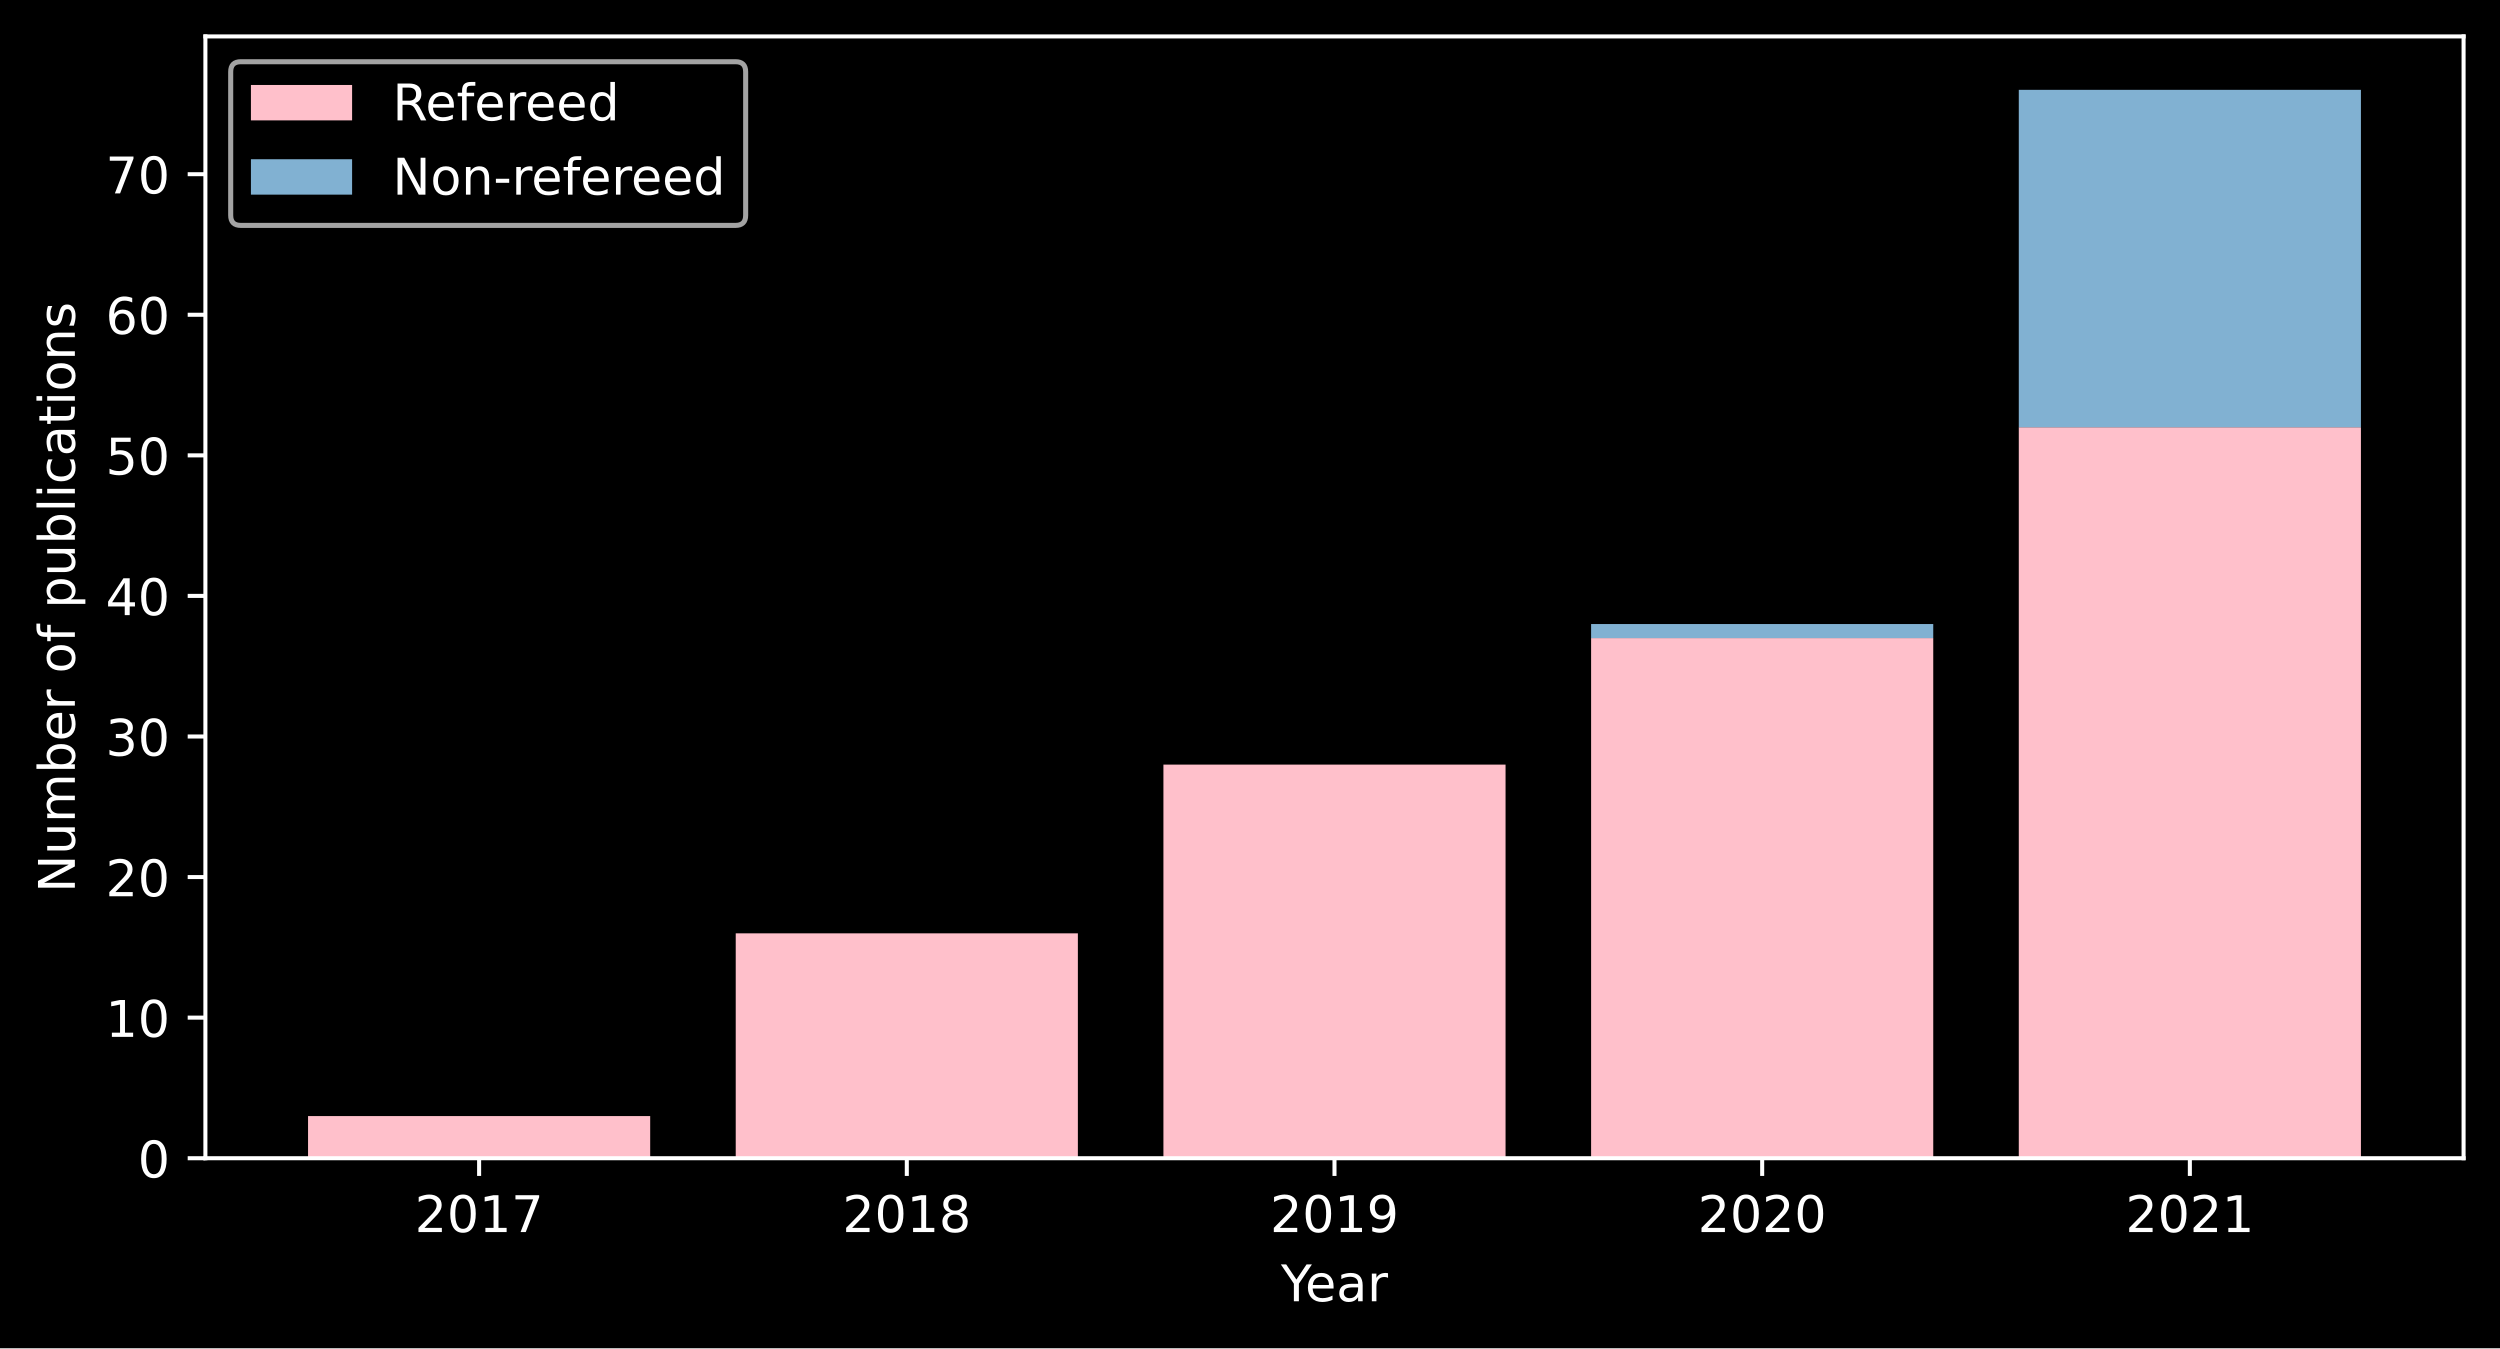
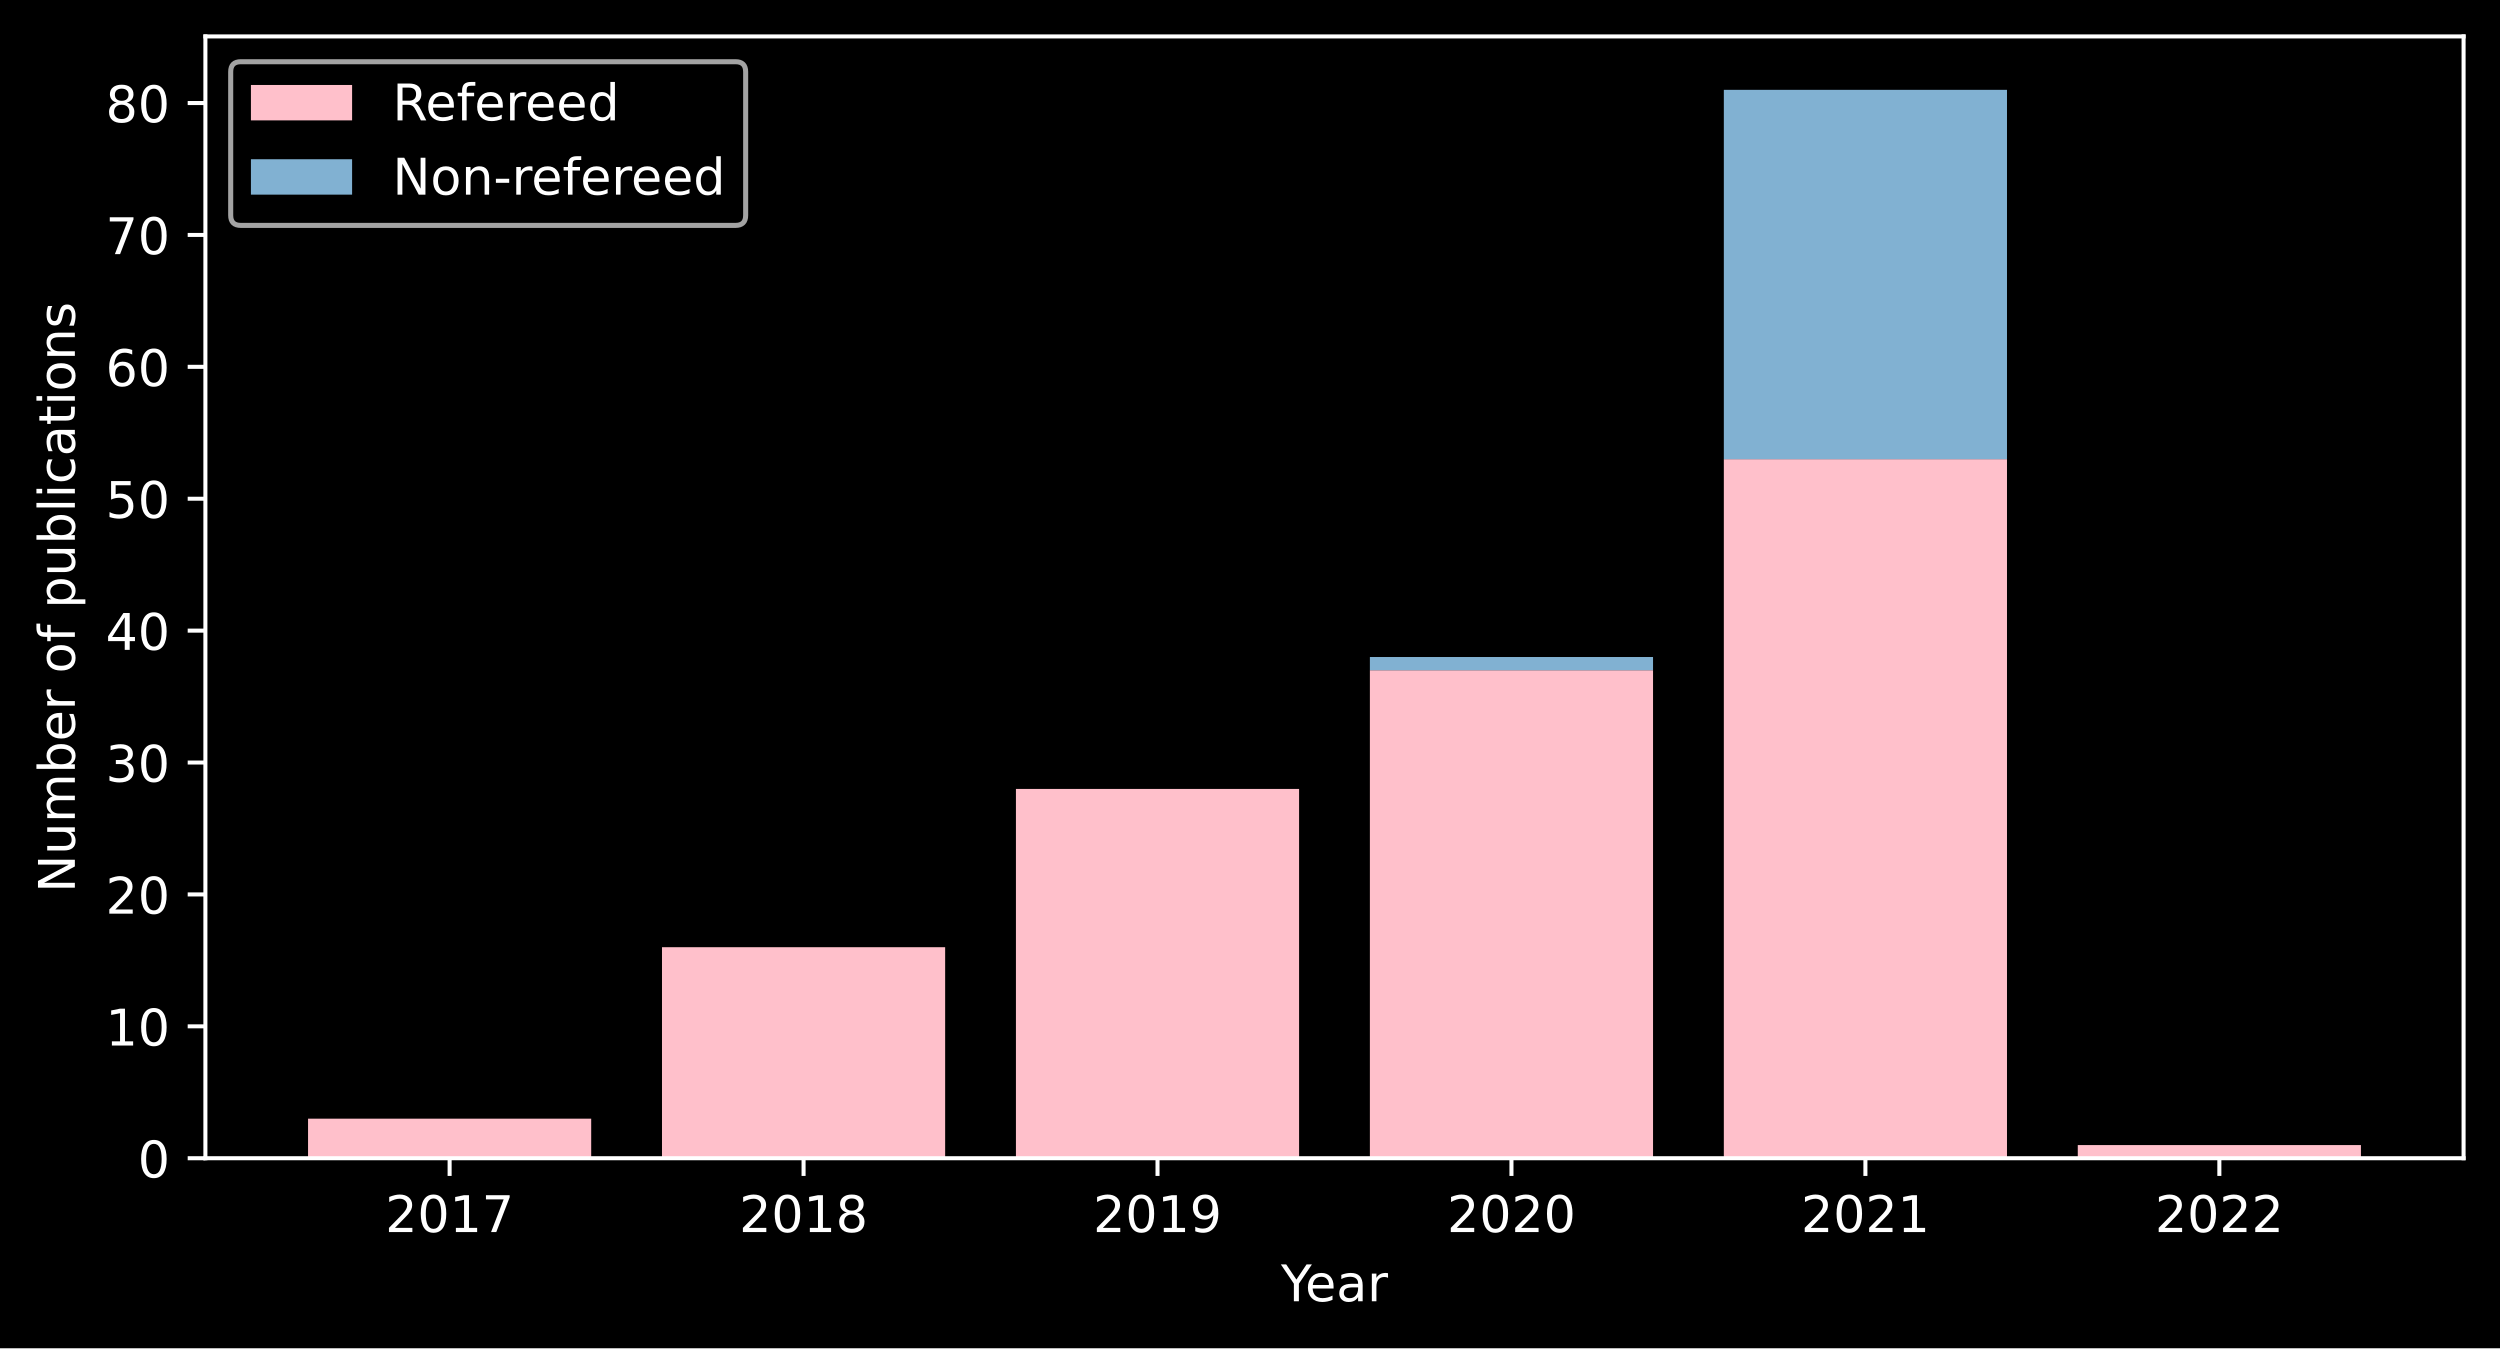
<svg xmlns="http://www.w3.org/2000/svg" xmlns:xlink="http://www.w3.org/1999/xlink" width="494.203pt" height="266.516pt" viewBox="0 0 494.203 266.516" version="1.1">
  <defs>
    <style type="text/css">*{stroke-linejoin: round; stroke-linecap: butt}</style>
  </defs>
  <g id="figure_1">
    <g id="patch_1">
      <path d="M 0 266.516  L 494.203 266.516  L 494.203 0  L 0 0  z " />
    </g>
    <g id="axes_1">
      <g id="patch_2">
        <path d="M 40.603 228.96  L 487.003 228.96  L 487.003 7.2  L 40.603 7.2  z " />
      </g>
      <g id="patch_3">
-         <path d="M 399.076 228.96  L 466.712 228.96  L 466.712 84.455  L 399.076 84.455  z " clip-path="url(#pdcce363b9a)" style="fill: #ffc0cb" />
+         <path d="M 410.737 228.96  L 466.712 228.96  L 466.712 226.353  L 410.737 226.353  z " clip-path="url(#pa466798eb4)" style="fill: #ffc0cb" />
      </g>
      <g id="patch_4">
-         <path d="M 314.53 228.96  L 382.167 228.96  L 382.167 126.139  L 314.53 126.139  z " clip-path="url(#pdcce363b9a)" style="fill: #ffc0cb" />
+         <path d="M 340.769 228.96  L 396.744 228.96  L 396.744 90.767  L 340.769 90.767  z " clip-path="url(#pa466798eb4)" style="fill: #ffc0cb" />
      </g>
      <g id="patch_5">
-         <path d="M 229.985 228.96  L 297.621 228.96  L 297.621 151.149  L 229.985 151.149  z " clip-path="url(#pdcce363b9a)" style="fill: #ffc0cb" />
+         <path d="M 270.8 228.96  L 326.775 228.96  L 326.775 132.486  L 270.8 132.486  z " clip-path="url(#pa466798eb4)" style="fill: #ffc0cb" />
      </g>
      <g id="patch_6">
-         <path d="M 145.439 228.96  L 213.076 228.96  L 213.076 184.497  L 145.439 184.497  z " clip-path="url(#pdcce363b9a)" style="fill: #ffc0cb" />
+         <path d="M 200.831 228.96  L 256.806 228.96  L 256.806 155.953  L 200.831 155.953  z " clip-path="url(#pa466798eb4)" style="fill: #ffc0cb" />
      </g>
      <g id="patch_7">
-         <path d="M 60.894 228.96  L 128.53 228.96  L 128.53 220.623  L 60.894 220.623  z " clip-path="url(#pdcce363b9a)" style="fill: #ffc0cb" />
+         <path d="M 130.863 228.96  L 186.838 228.96  L 186.838 187.241  L 130.863 187.241  z " clip-path="url(#pa466798eb4)" style="fill: #ffc0cb" />
      </g>
      <g id="patch_8">
-         <path d="M 399.076 84.455  L 466.712 84.455  L 466.712 17.76  L 399.076 17.76  z " clip-path="url(#pdcce363b9a)" style="fill: #81b1d2" />
+         <path d="M 60.894 228.96  L 116.869 228.96  L 116.869 221.138  L 60.894 221.138  z " clip-path="url(#pa466798eb4)" style="fill: #ffc0cb" />
      </g>
      <g id="patch_9">
-         <path d="M 314.53 126.139  L 382.167 126.139  L 382.167 123.36  L 314.53 123.36  z " clip-path="url(#pdcce363b9a)" style="fill: #81b1d2" />
+         <path d="M 410.737 226.353  L 466.712 226.353  L 466.712 226.353  L 410.737 226.353  z " clip-path="url(#pa466798eb4)" style="fill: #81b1d2" />
      </g>
      <g id="patch_10">
-         <path d="M 229.985 151.149  L 297.621 151.149  L 297.621 151.149  L 229.985 151.149  z " clip-path="url(#pdcce363b9a)" style="fill: #81b1d2" />
+         <path d="M 340.769 90.767  L 396.744 90.767  L 396.744 17.76  L 340.769 17.76  z " clip-path="url(#pa466798eb4)" style="fill: #81b1d2" />
      </g>
      <g id="patch_11">
-         <path d="M 145.439 184.497  L 213.076 184.497  L 213.076 184.497  L 145.439 184.497  z " clip-path="url(#pdcce363b9a)" style="fill: #81b1d2" />
+         <path d="M 270.8 132.486  L 326.775 132.486  L 326.775 129.879  L 270.8 129.879  z " clip-path="url(#pa466798eb4)" style="fill: #81b1d2" />
      </g>
      <g id="patch_12">
-         <path d="M 60.894 220.623  L 128.53 220.623  L 128.53 220.623  L 60.894 220.623  z " clip-path="url(#pdcce363b9a)" style="fill: #81b1d2" />
+         <path d="M 200.831 155.953  L 256.806 155.953  L 256.806 155.953  L 200.831 155.953  z " clip-path="url(#pa466798eb4)" style="fill: #81b1d2" />
+       </g>
+       <g id="patch_13">
+         <path d="M 130.863 187.241  L 186.838 187.241  L 186.838 187.241  L 130.863 187.241  z " clip-path="url(#pa466798eb4)" style="fill: #81b1d2" />
+       </g>
+       <g id="patch_14">
+         <path d="M 60.894 221.138  L 116.869 221.138  L 116.869 221.138  L 60.894 221.138  z " clip-path="url(#pa466798eb4)" style="fill: #81b1d2" />
      </g>
      <g id="matplotlib.axis_1">
        <g id="xtick_1">
          <g id="line2d_1">
            <defs>
-               <path id="m9a989253ad" d="M 0 0  L 0 3.5  " style="stroke: #ffffff; stroke-width: 0.8" />
-             </defs>
-             <g>
-               <use xlink:href="#m9a989253ad" x="432.894" y="228.96" style="fill: #ffffff; stroke: #ffffff; stroke-width: 0.8" />
+               <path id="m758c409d72" d="M 0 0  L 0 3.5  " style="stroke: #ffffff; stroke-width: 0.8" />
+             </defs>
+             <g>
+               <use xlink:href="#m758c409d72" x="438.725" y="228.96" style="fill: #ffffff; stroke: #ffffff; stroke-width: 0.8" />
            </g>
          </g>
          <g id="text_1">
-             <g style="fill: #ffffff" transform="translate(420.169 243.5584)scale(0.1 -0.1)">
+             <g style="fill: #ffffff" transform="translate(425.9998 243.5584)scale(0.1 -0.1)">
              <defs>
                <path id="DejaVuSans-32" d="M 1228 531  L 3431 531  L 3431 0  L 469 0  L 469 531  Q 828 903 1448 1529  Q 2069 2156 2228 2338  Q 2531 2678 2651 2914  Q 2772 3150 2772 3378  Q 2772 3750 2511 3984  Q 2250 4219 1831 4219  Q 1534 4219 1204 4116  Q 875 4013 500 3803  L 500 4441  Q 881 4594 1212 4672  Q 1544 4750 1819 4750  Q 2544 4750 2975 4387  Q 3406 4025 3406 3419  Q 3406 3131 3298 2873  Q 3191 2616 2906 2266  Q 2828 2175 2409 1742  Q 1991 1309 1228 531  z " transform="scale(0.015625)" />
                <path id="DejaVuSans-30" d="M 2034 4250  Q 1547 4250 1301 3770  Q 1056 3291 1056 2328  Q 1056 1369 1301 889  Q 1547 409 2034 409  Q 2525 409 2770 889  Q 3016 1369 3016 2328  Q 3016 3291 2770 3770  Q 2525 4250 2034 4250  z M 2034 4750  Q 2819 4750 3233 4129  Q 3647 3509 3647 2328  Q 3647 1150 3233 529  Q 2819 -91 2034 -91  Q 1250 -91 836 529  Q 422 1150 422 2328  Q 422 3509 836 4129  Q 1250 4750 2034 4750  z " transform="scale(0.015625)" />
+               </defs>
+               <use xlink:href="#DejaVuSans-32" />
+               <use xlink:href="#DejaVuSans-30" x="63.623" />
+               <use xlink:href="#DejaVuSans-32" x="127.246" />
+               <use xlink:href="#DejaVuSans-32" x="190.869" />
+             </g>
+           </g>
+         </g>
+         <g id="xtick_2">
+           <g id="line2d_2">
+             <g>
+               <use xlink:href="#m758c409d72" x="368.756" y="228.96" style="fill: #ffffff; stroke: #ffffff; stroke-width: 0.8" />
+             </g>
+           </g>
+           <g id="text_2">
+             <g style="fill: #ffffff" transform="translate(356.0311 243.5584)scale(0.1 -0.1)">
+               <defs>
                <path id="DejaVuSans-31" d="M 794 531  L 1825 531  L 1825 4091  L 703 3866  L 703 4441  L 1819 4666  L 2450 4666  L 2450 531  L 3481 531  L 3481 0  L 794 0  L 794 531  z " transform="scale(0.015625)" />
              </defs>
              <use xlink:href="#DejaVuSans-32" />
              <use xlink:href="#DejaVuSans-30" x="63.623" />
              <use xlink:href="#DejaVuSans-32" x="127.246" />
              <use xlink:href="#DejaVuSans-31" x="190.869" />
            </g>
          </g>
        </g>
-         <g id="xtick_2">
-           <g id="line2d_2">
-             <g>
-               <use xlink:href="#m9a989253ad" x="348.349" y="228.96" style="fill: #ffffff; stroke: #ffffff; stroke-width: 0.8" />
-             </g>
-           </g>
-           <g id="text_2">
-             <g style="fill: #ffffff" transform="translate(335.6236 243.5584)scale(0.1 -0.1)">
+         <g id="xtick_3">
+           <g id="line2d_3">
+             <g>
+               <use xlink:href="#m758c409d72" x="298.787" y="228.96" style="fill: #ffffff; stroke: #ffffff; stroke-width: 0.8" />
+             </g>
+           </g>
+           <g id="text_3">
+             <g style="fill: #ffffff" transform="translate(286.0625 243.5584)scale(0.1 -0.1)">
              <use xlink:href="#DejaVuSans-32" />
              <use xlink:href="#DejaVuSans-30" x="63.623" />
              <use xlink:href="#DejaVuSans-32" x="127.246" />
              <use xlink:href="#DejaVuSans-30" x="190.869" />
            </g>
          </g>
        </g>
-         <g id="xtick_3">
-           <g id="line2d_3">
-             <g>
-               <use xlink:href="#m9a989253ad" x="263.803" y="228.96" style="fill: #ffffff; stroke: #ffffff; stroke-width: 0.8" />
-             </g>
-           </g>
-           <g id="text_3">
-             <g style="fill: #ffffff" transform="translate(251.0781 243.5584)scale(0.1 -0.1)">
+         <g id="xtick_4">
+           <g id="line2d_4">
+             <g>
+               <use xlink:href="#m758c409d72" x="228.819" y="228.96" style="fill: #ffffff; stroke: #ffffff; stroke-width: 0.8" />
+             </g>
+           </g>
+           <g id="text_4">
+             <g style="fill: #ffffff" transform="translate(216.0938 243.5584)scale(0.1 -0.1)">
              <defs>
                <path id="DejaVuSans-39" d="M 703 97  L 703 672  Q 941 559 1184 500  Q 1428 441 1663 441  Q 2288 441 2617 861  Q 2947 1281 2994 2138  Q 2813 1869 2534 1725  Q 2256 1581 1919 1581  Q 1219 1581 811 2004  Q 403 2428 403 3163  Q 403 3881 828 4315  Q 1253 4750 1959 4750  Q 2769 4750 3195 4129  Q 3622 3509 3622 2328  Q 3622 1225 3098 567  Q 2575 -91 1691 -91  Q 1453 -91 1209 -44  Q 966 3 703 97  z M 1959 2075  Q 2384 2075 2632 2365  Q 2881 2656 2881 3163  Q 2881 3666 2632 3958  Q 2384 4250 1959 4250  Q 1534 4250 1286 3958  Q 1038 3666 1038 3163  Q 1038 2656 1286 2365  Q 1534 2075 1959 2075  z " transform="scale(0.015625)" />
              </defs>
              <use xlink:href="#DejaVuSans-32" />
              <use xlink:href="#DejaVuSans-30" x="63.623" />
              <use xlink:href="#DejaVuSans-31" x="127.246" />
              <use xlink:href="#DejaVuSans-39" x="190.869" />
            </g>
          </g>
        </g>
-         <g id="xtick_4">
-           <g id="line2d_4">
-             <g>
-               <use xlink:href="#m9a989253ad" x="179.258" y="228.96" style="fill: #ffffff; stroke: #ffffff; stroke-width: 0.8" />
-             </g>
-           </g>
-           <g id="text_4">
-             <g style="fill: #ffffff" transform="translate(166.5327 243.5584)scale(0.1 -0.1)">
+         <g id="xtick_5">
+           <g id="line2d_5">
+             <g>
+               <use xlink:href="#m758c409d72" x="158.85" y="228.96" style="fill: #ffffff; stroke: #ffffff; stroke-width: 0.8" />
+             </g>
+           </g>
+           <g id="text_5">
+             <g style="fill: #ffffff" transform="translate(146.1251 243.5584)scale(0.1 -0.1)">
              <defs>
                <path id="DejaVuSans-38" d="M 2034 2216  Q 1584 2216 1326 1975  Q 1069 1734 1069 1313  Q 1069 891 1326 650  Q 1584 409 2034 409  Q 2484 409 2743 651  Q 3003 894 3003 1313  Q 3003 1734 2745 1975  Q 2488 2216 2034 2216  z M 1403 2484  Q 997 2584 770 2862  Q 544 3141 544 3541  Q 544 4100 942 4425  Q 1341 4750 2034 4750  Q 2731 4750 3128 4425  Q 3525 4100 3525 3541  Q 3525 3141 3298 2862  Q 3072 2584 2669 2484  Q 3125 2378 3379 2068  Q 3634 1759 3634 1313  Q 3634 634 3220 271  Q 2806 -91 2034 -91  Q 1263 -91 848 271  Q 434 634 434 1313  Q 434 1759 690 2068  Q 947 2378 1403 2484  z M 1172 3481  Q 1172 3119 1398 2916  Q 1625 2713 2034 2713  Q 2441 2713 2670 2916  Q 2900 3119 2900 3481  Q 2900 3844 2670 4047  Q 2441 4250 2034 4250  Q 1625 4250 1398 4047  Q 1172 3844 1172 3481  z " transform="scale(0.015625)" />
              </defs>
              <use xlink:href="#DejaVuSans-32" />
              <use xlink:href="#DejaVuSans-30" x="63.623" />
              <use xlink:href="#DejaVuSans-31" x="127.246" />
              <use xlink:href="#DejaVuSans-38" x="190.869" />
            </g>
          </g>
        </g>
-         <g id="xtick_5">
-           <g id="line2d_5">
-             <g>
-               <use xlink:href="#m9a989253ad" x="94.712" y="228.96" style="fill: #ffffff; stroke: #ffffff; stroke-width: 0.8" />
-             </g>
-           </g>
-           <g id="text_5">
-             <g style="fill: #ffffff" transform="translate(81.98722 243.5584)scale(0.1 -0.1)">
+         <g id="xtick_6">
+           <g id="line2d_6">
+             <g>
+               <use xlink:href="#m758c409d72" x="88.881" y="228.96" style="fill: #ffffff; stroke: #ffffff; stroke-width: 0.8" />
+             </g>
+           </g>
+           <g id="text_6">
+             <g style="fill: #ffffff" transform="translate(76.1565 243.5584)scale(0.1 -0.1)">
              <defs>
                <path id="DejaVuSans-37" d="M 525 4666  L 3525 4666  L 3525 4397  L 1831 0  L 1172 0  L 2766 4134  L 525 4134  L 525 4666  z " transform="scale(0.015625)" />
              </defs>
              <use xlink:href="#DejaVuSans-32" />
              <use xlink:href="#DejaVuSans-30" x="63.623" />
              <use xlink:href="#DejaVuSans-31" x="127.246" />
              <use xlink:href="#DejaVuSans-37" x="190.869" />
            </g>
          </g>
        </g>
-         <g id="text_6">
+         <g id="text_7">
          <g style="fill: #ffffff" transform="translate(253.2156 257.2366)scale(0.1 -0.1)">
            <defs>
              <path id="DejaVuSans-59" d="M -13 4666  L 666 4666  L 1959 2747  L 3244 4666  L 3922 4666  L 2272 2222  L 2272 0  L 1638 0  L 1638 2222  L -13 4666  z " transform="scale(0.015625)" />
              <path id="DejaVuSans-65" d="M 3597 1894  L 3597 1613  L 953 1613  Q 991 1019 1311 708  Q 1631 397 2203 397  Q 2534 397 2845 478  Q 3156 559 3463 722  L 3463 178  Q 3153 47 2828 -22  Q 2503 -91 2169 -91  Q 1331 -91 842 396  Q 353 884 353 1716  Q 353 2575 817 3079  Q 1281 3584 2069 3584  Q 2775 3584 3186 3129  Q 3597 2675 3597 1894  z M 3022 2063  Q 3016 2534 2758 2815  Q 2500 3097 2075 3097  Q 1594 3097 1305 2825  Q 1016 2553 972 2059  L 3022 2063  z " transform="scale(0.015625)" />
              <path id="DejaVuSans-61" d="M 2194 1759  Q 1497 1759 1228 1600  Q 959 1441 959 1056  Q 959 750 1161 570  Q 1363 391 1709 391  Q 2188 391 2477 730  Q 2766 1069 2766 1631  L 2766 1759  L 2194 1759  z M 3341 1997  L 3341 0  L 2766 0  L 2766 531  Q 2569 213 2275 61  Q 1981 -91 1556 -91  Q 1019 -91 701 211  Q 384 513 384 1019  Q 384 1609 779 1909  Q 1175 2209 1959 2209  L 2766 2209  L 2766 2266  Q 2766 2663 2505 2880  Q 2244 3097 1772 3097  Q 1472 3097 1187 3025  Q 903 2953 641 2809  L 641 3341  Q 956 3463 1253 3523  Q 1550 3584 1831 3584  Q 2591 3584 2966 3190  Q 3341 2797 3341 1997  z " transform="scale(0.015625)" />
              <path id="DejaVuSans-72" d="M 2631 2963  Q 2534 3019 2420 3045  Q 2306 3072 2169 3072  Q 1681 3072 1420 2755  Q 1159 2438 1159 1844  L 1159 0  L 581 0  L 581 3500  L 1159 3500  L 1159 2956  Q 1341 3275 1631 3429  Q 1922 3584 2338 3584  Q 2397 3584 2469 3576  Q 2541 3569 2628 3553  L 2631 2963  z " transform="scale(0.015625)" />
            </defs>
            <use xlink:href="#DejaVuSans-59" />
            <use xlink:href="#DejaVuSans-65" x="47.834" />
            <use xlink:href="#DejaVuSans-61" x="109.357" />
            <use xlink:href="#DejaVuSans-72" x="170.637" />
          </g>
        </g>
      </g>
      <g id="matplotlib.axis_2">
        <g id="ytick_1">
-           <g id="line2d_6">
-             <defs>
-               <path id="m13996d01cc" d="M 0 0  L -3.5 0  " style="stroke: #ffffff; stroke-width: 0.8" />
-             </defs>
-             <g>
-               <use xlink:href="#m13996d01cc" x="40.603" y="228.96" style="fill: #ffffff; stroke: #ffffff; stroke-width: 0.8" />
-             </g>
-           </g>
-           <g id="text_7">
+           <g id="line2d_7">
+             <defs>
+               <path id="m793d0a2296" d="M 0 0  L -3.5 0  " style="stroke: #ffffff; stroke-width: 0.8" />
+             </defs>
+             <g>
+               <use xlink:href="#m793d0a2296" x="40.603" y="228.96" style="fill: #ffffff; stroke: #ffffff; stroke-width: 0.8" />
+             </g>
+           </g>
+           <g id="text_8">
            <g style="fill: #ffffff" transform="translate(27.24063 232.7592)scale(0.1 -0.1)">
              <use xlink:href="#DejaVuSans-30" />
            </g>
          </g>
        </g>
        <g id="ytick_2">
-           <g id="line2d_7">
-             <g>
-               <use xlink:href="#m13996d01cc" x="40.603" y="201.171" style="fill: #ffffff; stroke: #ffffff; stroke-width: 0.8" />
-             </g>
-           </g>
-           <g id="text_8">
-             <g style="fill: #ffffff" transform="translate(20.87813 204.9697)scale(0.1 -0.1)">
+           <g id="line2d_8">
+             <g>
+               <use xlink:href="#m793d0a2296" x="40.603" y="202.886" style="fill: #ffffff; stroke: #ffffff; stroke-width: 0.8" />
+             </g>
+           </g>
+           <g id="text_9">
+             <g style="fill: #ffffff" transform="translate(20.87813 206.6851)scale(0.1 -0.1)">
              <use xlink:href="#DejaVuSans-31" />
              <use xlink:href="#DejaVuSans-30" x="63.623" />
            </g>
          </g>
        </g>
        <g id="ytick_3">
-           <g id="line2d_8">
-             <g>
-               <use xlink:href="#m13996d01cc" x="40.603" y="173.381" style="fill: #ffffff; stroke: #ffffff; stroke-width: 0.8" />
-             </g>
-           </g>
-           <g id="text_9">
-             <g style="fill: #ffffff" transform="translate(20.87813 177.1803)scale(0.1 -0.1)">
+           <g id="line2d_9">
+             <g>
+               <use xlink:href="#m793d0a2296" x="40.603" y="176.812" style="fill: #ffffff; stroke: #ffffff; stroke-width: 0.8" />
+             </g>
+           </g>
+           <g id="text_10">
+             <g style="fill: #ffffff" transform="translate(20.87813 180.6111)scale(0.1 -0.1)">
              <use xlink:href="#DejaVuSans-32" />
              <use xlink:href="#DejaVuSans-30" x="63.623" />
            </g>
          </g>
        </g>
        <g id="ytick_4">
-           <g id="line2d_9">
-             <g>
-               <use xlink:href="#m13996d01cc" x="40.603" y="145.592" style="fill: #ffffff; stroke: #ffffff; stroke-width: 0.8" />
-             </g>
-           </g>
-           <g id="text_10">
-             <g style="fill: #ffffff" transform="translate(20.87813 149.3908)scale(0.1 -0.1)">
+           <g id="line2d_10">
+             <g>
+               <use xlink:href="#m793d0a2296" x="40.603" y="150.738" style="fill: #ffffff; stroke: #ffffff; stroke-width: 0.8" />
+             </g>
+           </g>
+           <g id="text_11">
+             <g style="fill: #ffffff" transform="translate(20.87813 154.537)scale(0.1 -0.1)">
              <defs>
                <path id="DejaVuSans-33" d="M 2597 2516  Q 3050 2419 3304 2112  Q 3559 1806 3559 1356  Q 3559 666 3084 287  Q 2609 -91 1734 -91  Q 1441 -91 1130 -33  Q 819 25 488 141  L 488 750  Q 750 597 1062 519  Q 1375 441 1716 441  Q 2309 441 2620 675  Q 2931 909 2931 1356  Q 2931 1769 2642 2001  Q 2353 2234 1838 2234  L 1294 2234  L 1294 2753  L 1863 2753  Q 2328 2753 2575 2939  Q 2822 3125 2822 3475  Q 2822 3834 2567 4026  Q 2313 4219 1838 4219  Q 1578 4219 1281 4162  Q 984 4106 628 3988  L 628 4550  Q 988 4650 1302 4700  Q 1616 4750 1894 4750  Q 2613 4750 3031 4423  Q 3450 4097 3450 3541  Q 3450 3153 3228 2886  Q 3006 2619 2597 2516  z " transform="scale(0.015625)" />
              </defs>
              <use xlink:href="#DejaVuSans-33" />
              <use xlink:href="#DejaVuSans-30" x="63.623" />
            </g>
          </g>
        </g>
        <g id="ytick_5">
-           <g id="line2d_10">
-             <g>
-               <use xlink:href="#m13996d01cc" x="40.603" y="117.802" style="fill: #ffffff; stroke: #ffffff; stroke-width: 0.8" />
-             </g>
-           </g>
-           <g id="text_11">
-             <g style="fill: #ffffff" transform="translate(20.87813 121.6013)scale(0.1 -0.1)">
+           <g id="line2d_11">
+             <g>
+               <use xlink:href="#m793d0a2296" x="40.603" y="124.664" style="fill: #ffffff; stroke: #ffffff; stroke-width: 0.8" />
+             </g>
+           </g>
+           <g id="text_12">
+             <g style="fill: #ffffff" transform="translate(20.87813 128.4629)scale(0.1 -0.1)">
              <defs>
                <path id="DejaVuSans-34" d="M 2419 4116  L 825 1625  L 2419 1625  L 2419 4116  z M 2253 4666  L 3047 4666  L 3047 1625  L 3713 1625  L 3713 1100  L 3047 1100  L 3047 0  L 2419 0  L 2419 1100  L 313 1100  L 313 1709  L 2253 4666  z " transform="scale(0.015625)" />
              </defs>
              <use xlink:href="#DejaVuSans-34" />
              <use xlink:href="#DejaVuSans-30" x="63.623" />
            </g>
          </g>
        </g>
        <g id="ytick_6">
-           <g id="line2d_11">
-             <g>
-               <use xlink:href="#m13996d01cc" x="40.603" y="90.013" style="fill: #ffffff; stroke: #ffffff; stroke-width: 0.8" />
-             </g>
-           </g>
-           <g id="text_12">
-             <g style="fill: #ffffff" transform="translate(20.87813 93.81185)scale(0.1 -0.1)">
+           <g id="line2d_12">
+             <g>
+               <use xlink:href="#m793d0a2296" x="40.603" y="98.59" style="fill: #ffffff; stroke: #ffffff; stroke-width: 0.8" />
+             </g>
+           </g>
+           <g id="text_13">
+             <g style="fill: #ffffff" transform="translate(20.87813 102.3888)scale(0.1 -0.1)">
              <defs>
                <path id="DejaVuSans-35" d="M 691 4666  L 3169 4666  L 3169 4134  L 1269 4134  L 1269 2991  Q 1406 3038 1543 3061  Q 1681 3084 1819 3084  Q 2600 3084 3056 2656  Q 3513 2228 3513 1497  Q 3513 744 3044 326  Q 2575 -91 1722 -91  Q 1428 -91 1123 -41  Q 819 9 494 109  L 494 744  Q 775 591 1075 516  Q 1375 441 1709 441  Q 2250 441 2565 725  Q 2881 1009 2881 1497  Q 2881 1984 2565 2268  Q 2250 2553 1709 2553  Q 1456 2553 1204 2497  Q 953 2441 691 2322  L 691 4666  z " transform="scale(0.015625)" />
              </defs>
              <use xlink:href="#DejaVuSans-35" />
              <use xlink:href="#DejaVuSans-30" x="63.623" />
            </g>
          </g>
        </g>
        <g id="ytick_7">
-           <g id="line2d_12">
-             <g>
-               <use xlink:href="#m13996d01cc" x="40.603" y="62.223" style="fill: #ffffff; stroke: #ffffff; stroke-width: 0.8" />
-             </g>
-           </g>
-           <g id="text_13">
-             <g style="fill: #ffffff" transform="translate(20.87813 66.02238)scale(0.1 -0.1)">
+           <g id="line2d_13">
+             <g>
+               <use xlink:href="#m793d0a2296" x="40.603" y="72.516" style="fill: #ffffff; stroke: #ffffff; stroke-width: 0.8" />
+             </g>
+           </g>
+           <g id="text_14">
+             <g style="fill: #ffffff" transform="translate(20.87813 76.31477)scale(0.1 -0.1)">
              <defs>
                <path id="DejaVuSans-36" d="M 2113 2584  Q 1688 2584 1439 2293  Q 1191 2003 1191 1497  Q 1191 994 1439 701  Q 1688 409 2113 409  Q 2538 409 2786 701  Q 3034 994 3034 1497  Q 3034 2003 2786 2293  Q 2538 2584 2113 2584  z M 3366 4563  L 3366 3988  Q 3128 4100 2886 4159  Q 2644 4219 2406 4219  Q 1781 4219 1451 3797  Q 1122 3375 1075 2522  Q 1259 2794 1537 2939  Q 1816 3084 2150 3084  Q 2853 3084 3261 2657  Q 3669 2231 3669 1497  Q 3669 778 3244 343  Q 2819 -91 2113 -91  Q 1303 -91 875 529  Q 447 1150 447 2328  Q 447 3434 972 4092  Q 1497 4750 2381 4750  Q 2619 4750 2861 4703  Q 3103 4656 3366 4563  z " transform="scale(0.015625)" />
              </defs>
              <use xlink:href="#DejaVuSans-36" />
              <use xlink:href="#DejaVuSans-30" x="63.623" />
            </g>
          </g>
        </g>
        <g id="ytick_8">
-           <g id="line2d_13">
-             <g>
-               <use xlink:href="#m13996d01cc" x="40.603" y="34.434" style="fill: #ffffff; stroke: #ffffff; stroke-width: 0.8" />
-             </g>
-           </g>
-           <g id="text_14">
-             <g style="fill: #ffffff" transform="translate(20.87813 38.2329)scale(0.1 -0.1)">
+           <g id="line2d_14">
+             <g>
+               <use xlink:href="#m793d0a2296" x="40.603" y="46.441" style="fill: #ffffff; stroke: #ffffff; stroke-width: 0.8" />
+             </g>
+           </g>
+           <g id="text_15">
+             <g style="fill: #ffffff" transform="translate(20.87813 50.2407)scale(0.1 -0.1)">
              <use xlink:href="#DejaVuSans-37" />
              <use xlink:href="#DejaVuSans-30" x="63.623" />
            </g>
          </g>
        </g>
-         <g id="text_15">
+         <g id="ytick_9">
+           <g id="line2d_15">
+             <g>
+               <use xlink:href="#m793d0a2296" x="40.603" y="20.367" style="fill: #ffffff; stroke: #ffffff; stroke-width: 0.8" />
+             </g>
+           </g>
+           <g id="text_16">
+             <g style="fill: #ffffff" transform="translate(20.87813 24.16663)scale(0.1 -0.1)">
+               <use xlink:href="#DejaVuSans-38" />
+               <use xlink:href="#DejaVuSans-30" x="63.623" />
+             </g>
+           </g>
+         </g>
+         <g id="text_17">
          <g style="fill: #ffffff" transform="translate(14.79844 176.4542)rotate(-90)scale(0.1 -0.1)">
            <defs>
              <path id="DejaVuSans-4e" d="M 628 4666  L 1478 4666  L 3547 763  L 3547 4666  L 4159 4666  L 4159 0  L 3309 0  L 1241 3903  L 1241 0  L 628 0  L 628 4666  z " transform="scale(0.015625)" />
              <path id="DejaVuSans-75" d="M 544 1381  L 544 3500  L 1119 3500  L 1119 1403  Q 1119 906 1312 657  Q 1506 409 1894 409  Q 2359 409 2629 706  Q 2900 1003 2900 1516  L 2900 3500  L 3475 3500  L 3475 0  L 2900 0  L 2900 538  Q 2691 219 2414 64  Q 2138 -91 1772 -91  Q 1169 -91 856 284  Q 544 659 544 1381  z M 1991 3584  L 1991 3584  z " transform="scale(0.015625)" />
              <path id="DejaVuSans-6d" d="M 3328 2828  Q 3544 3216 3844 3400  Q 4144 3584 4550 3584  Q 5097 3584 5394 3201  Q 5691 2819 5691 2113  L 5691 0  L 5113 0  L 5113 2094  Q 5113 2597 4934 2840  Q 4756 3084 4391 3084  Q 3944 3084 3684 2787  Q 3425 2491 3425 1978  L 3425 0  L 2847 0  L 2847 2094  Q 2847 2600 2669 2842  Q 2491 3084 2119 3084  Q 1678 3084 1418 2786  Q 1159 2488 1159 1978  L 1159 0  L 581 0  L 581 3500  L 1159 3500  L 1159 2956  Q 1356 3278 1631 3431  Q 1906 3584 2284 3584  Q 2666 3584 2933 3390  Q 3200 3197 3328 2828  z " transform="scale(0.015625)" />
              <path id="DejaVuSans-62" d="M 3116 1747  Q 3116 2381 2855 2742  Q 2594 3103 2138 3103  Q 1681 3103 1420 2742  Q 1159 2381 1159 1747  Q 1159 1113 1420 752  Q 1681 391 2138 391  Q 2594 391 2855 752  Q 3116 1113 3116 1747  z M 1159 2969  Q 1341 3281 1617 3432  Q 1894 3584 2278 3584  Q 2916 3584 3314 3078  Q 3713 2572 3713 1747  Q 3713 922 3314 415  Q 2916 -91 2278 -91  Q 1894 -91 1617 61  Q 1341 213 1159 525  L 1159 0  L 581 0  L 581 4863  L 1159 4863  L 1159 2969  z " transform="scale(0.015625)" />
              <path id="DejaVuSans-20" transform="scale(0.015625)" />
              <path id="DejaVuSans-6f" d="M 1959 3097  Q 1497 3097 1228 2736  Q 959 2375 959 1747  Q 959 1119 1226 758  Q 1494 397 1959 397  Q 2419 397 2687 759  Q 2956 1122 2956 1747  Q 2956 2369 2687 2733  Q 2419 3097 1959 3097  z M 1959 3584  Q 2709 3584 3137 3096  Q 3566 2609 3566 1747  Q 3566 888 3137 398  Q 2709 -91 1959 -91  Q 1206 -91 779 398  Q 353 888 353 1747  Q 353 2609 779 3096  Q 1206 3584 1959 3584  z " transform="scale(0.015625)" />
              <path id="DejaVuSans-66" d="M 2375 4863  L 2375 4384  L 1825 4384  Q 1516 4384 1395 4259  Q 1275 4134 1275 3809  L 1275 3500  L 2222 3500  L 2222 3053  L 1275 3053  L 1275 0  L 697 0  L 697 3053  L 147 3053  L 147 3500  L 697 3500  L 697 3744  Q 697 4328 969 4595  Q 1241 4863 1831 4863  L 2375 4863  z " transform="scale(0.015625)" />
              <path id="DejaVuSans-70" d="M 1159 525  L 1159 -1331  L 581 -1331  L 581 3500  L 1159 3500  L 1159 2969  Q 1341 3281 1617 3432  Q 1894 3584 2278 3584  Q 2916 3584 3314 3078  Q 3713 2572 3713 1747  Q 3713 922 3314 415  Q 2916 -91 2278 -91  Q 1894 -91 1617 61  Q 1341 213 1159 525  z M 3116 1747  Q 3116 2381 2855 2742  Q 2594 3103 2138 3103  Q 1681 3103 1420 2742  Q 1159 2381 1159 1747  Q 1159 1113 1420 752  Q 1681 391 2138 391  Q 2594 391 2855 752  Q 3116 1113 3116 1747  z " transform="scale(0.015625)" />
              <path id="DejaVuSans-6c" d="M 603 4863  L 1178 4863  L 1178 0  L 603 0  L 603 4863  z " transform="scale(0.015625)" />
              <path id="DejaVuSans-69" d="M 603 3500  L 1178 3500  L 1178 0  L 603 0  L 603 3500  z M 603 4863  L 1178 4863  L 1178 4134  L 603 4134  L 603 4863  z " transform="scale(0.015625)" />
              <path id="DejaVuSans-63" d="M 3122 3366  L 3122 2828  Q 2878 2963 2633 3030  Q 2388 3097 2138 3097  Q 1578 3097 1268 2742  Q 959 2388 959 1747  Q 959 1106 1268 751  Q 1578 397 2138 397  Q 2388 397 2633 464  Q 2878 531 3122 666  L 3122 134  Q 2881 22 2623 -34  Q 2366 -91 2075 -91  Q 1284 -91 818 406  Q 353 903 353 1747  Q 353 2603 823 3093  Q 1294 3584 2113 3584  Q 2378 3584 2631 3529  Q 2884 3475 3122 3366  z " transform="scale(0.015625)" />
              <path id="DejaVuSans-74" d="M 1172 4494  L 1172 3500  L 2356 3500  L 2356 3053  L 1172 3053  L 1172 1153  Q 1172 725 1289 603  Q 1406 481 1766 481  L 2356 481  L 2356 0  L 1766 0  Q 1100 0 847 248  Q 594 497 594 1153  L 594 3053  L 172 3053  L 172 3500  L 594 3500  L 594 4494  L 1172 4494  z " transform="scale(0.015625)" />
              <path id="DejaVuSans-6e" d="M 3513 2113  L 3513 0  L 2938 0  L 2938 2094  Q 2938 2591 2744 2837  Q 2550 3084 2163 3084  Q 1697 3084 1428 2787  Q 1159 2491 1159 1978  L 1159 0  L 581 0  L 581 3500  L 1159 3500  L 1159 2956  Q 1366 3272 1645 3428  Q 1925 3584 2291 3584  Q 2894 3584 3203 3211  Q 3513 2838 3513 2113  z " transform="scale(0.015625)" />
              <path id="DejaVuSans-73" d="M 2834 3397  L 2834 2853  Q 2591 2978 2328 3040  Q 2066 3103 1784 3103  Q 1356 3103 1142 2972  Q 928 2841 928 2578  Q 928 2378 1081 2264  Q 1234 2150 1697 2047  L 1894 2003  Q 2506 1872 2764 1633  Q 3022 1394 3022 966  Q 3022 478 2636 193  Q 2250 -91 1575 -91  Q 1294 -91 989 -36  Q 684 19 347 128  L 347 722  Q 666 556 975 473  Q 1284 391 1588 391  Q 1994 391 2212 530  Q 2431 669 2431 922  Q 2431 1156 2273 1281  Q 2116 1406 1581 1522  L 1381 1569  Q 847 1681 609 1914  Q 372 2147 372 2553  Q 372 3047 722 3315  Q 1072 3584 1716 3584  Q 2034 3584 2315 3537  Q 2597 3491 2834 3397  z " transform="scale(0.015625)" />
            </defs>
            <use xlink:href="#DejaVuSans-4e" />
            <use xlink:href="#DejaVuSans-75" x="74.805" />
            <use xlink:href="#DejaVuSans-6d" x="138.184" />
            <use xlink:href="#DejaVuSans-62" x="235.596" />
            <use xlink:href="#DejaVuSans-65" x="299.072" />
            <use xlink:href="#DejaVuSans-72" x="360.596" />
            <use xlink:href="#DejaVuSans-20" x="401.709" />
            <use xlink:href="#DejaVuSans-6f" x="433.496" />
            <use xlink:href="#DejaVuSans-66" x="494.678" />
            <use xlink:href="#DejaVuSans-20" x="529.883" />
            <use xlink:href="#DejaVuSans-70" x="561.67" />
            <use xlink:href="#DejaVuSans-75" x="625.146" />
            <use xlink:href="#DejaVuSans-62" x="688.525" />
            <use xlink:href="#DejaVuSans-6c" x="752.002" />
            <use xlink:href="#DejaVuSans-69" x="779.785" />
            <use xlink:href="#DejaVuSans-63" x="807.568" />
            <use xlink:href="#DejaVuSans-61" x="862.549" />
            <use xlink:href="#DejaVuSans-74" x="923.828" />
            <use xlink:href="#DejaVuSans-69" x="963.037" />
            <use xlink:href="#DejaVuSans-6f" x="990.82" />
            <use xlink:href="#DejaVuSans-6e" x="1052.002" />
            <use xlink:href="#DejaVuSans-73" x="1115.381" />
          </g>
        </g>
      </g>
-       <g id="patch_13">
+       <g id="patch_15">
        <path d="M 40.603 228.96  L 40.603 7.2  " style="fill: none; stroke: #ffffff; stroke-width: 0.8; stroke-linejoin: miter; stroke-linecap: square" />
      </g>
-       <g id="patch_14">
+       <g id="patch_16">
        <path d="M 487.003 228.96  L 487.003 7.2  " style="fill: none; stroke: #ffffff; stroke-width: 0.8; stroke-linejoin: miter; stroke-linecap: square" />
      </g>
-       <g id="patch_15">
+       <g id="patch_17">
        <path d="M 40.603 228.96  L 487.003 228.96  " style="fill: none; stroke: #ffffff; stroke-width: 0.8; stroke-linejoin: miter; stroke-linecap: square" />
      </g>
-       <g id="patch_16">
+       <g id="patch_18">
        <path d="M 40.603 7.2  L 487.003 7.2  " style="fill: none; stroke: #ffffff; stroke-width: 0.8; stroke-linejoin: miter; stroke-linecap: square" />
      </g>
      <g id="legend_1">
-         <g id="patch_17">
+         <g id="patch_19">
          <path d="M 47.603 44.556  L 145.402 44.556  Q 147.402 44.556 147.402 42.556  L 147.402 14.2  Q 147.402 12.2 145.402 12.2  L 47.603 12.2  Q 45.603 12.2 45.603 14.2  L 45.603 42.556  Q 45.603 44.556 47.603 44.556  z " style="opacity: 0.8; stroke: #cccccc; stroke-linejoin: miter" />
        </g>
-         <g id="patch_18">
+         <g id="patch_20">
          <path d="M 49.603 23.798  L 69.603 23.798  L 69.603 16.798  L 49.603 16.798  z " style="fill: #ffc0cb" />
        </g>
-         <g id="text_16">
+         <g id="text_18">
          <g style="fill: #ffffff" transform="translate(77.60313 23.79844)scale(0.1 -0.1)">
            <defs>
              <path id="DejaVuSans-52" d="M 2841 2188  Q 3044 2119 3236 1894  Q 3428 1669 3622 1275  L 4263 0  L 3584 0  L 2988 1197  Q 2756 1666 2539 1819  Q 2322 1972 1947 1972  L 1259 1972  L 1259 0  L 628 0  L 628 4666  L 2053 4666  Q 2853 4666 3247 4331  Q 3641 3997 3641 3322  Q 3641 2881 3436 2590  Q 3231 2300 2841 2188  z M 1259 4147  L 1259 2491  L 2053 2491  Q 2509 2491 2742 2702  Q 2975 2913 2975 3322  Q 2975 3731 2742 3939  Q 2509 4147 2053 4147  L 1259 4147  z " transform="scale(0.015625)" />
              <path id="DejaVuSans-64" d="M 2906 2969  L 2906 4863  L 3481 4863  L 3481 0  L 2906 0  L 2906 525  Q 2725 213 2448 61  Q 2172 -91 1784 -91  Q 1150 -91 751 415  Q 353 922 353 1747  Q 353 2572 751 3078  Q 1150 3584 1784 3584  Q 2172 3584 2448 3432  Q 2725 3281 2906 2969  z M 947 1747  Q 947 1113 1208 752  Q 1469 391 1925 391  Q 2381 391 2643 752  Q 2906 1113 2906 1747  Q 2906 2381 2643 2742  Q 2381 3103 1925 3103  Q 1469 3103 1208 2742  Q 947 2381 947 1747  z " transform="scale(0.015625)" />
            </defs>
            <use xlink:href="#DejaVuSans-52" />
            <use xlink:href="#DejaVuSans-65" x="64.982" />
            <use xlink:href="#DejaVuSans-66" x="126.506" />
            <use xlink:href="#DejaVuSans-65" x="161.711" />
            <use xlink:href="#DejaVuSans-72" x="223.234" />
            <use xlink:href="#DejaVuSans-65" x="262.098" />
            <use xlink:href="#DejaVuSans-65" x="323.621" />
            <use xlink:href="#DejaVuSans-64" x="385.145" />
          </g>
        </g>
-         <g id="patch_19">
+         <g id="patch_21">
          <path d="M 49.603 38.477  L 69.603 38.477  L 69.603 31.477  L 49.603 31.477  z " style="fill: #81b1d2" />
        </g>
-         <g id="text_17">
+         <g id="text_19">
          <g style="fill: #ffffff" transform="translate(77.60313 38.47656)scale(0.1 -0.1)">
            <defs>
              <path id="DejaVuSans-2d" d="M 313 2009  L 1997 2009  L 1997 1497  L 313 1497  L 313 2009  z " transform="scale(0.015625)" />
            </defs>
            <use xlink:href="#DejaVuSans-4e" />
            <use xlink:href="#DejaVuSans-6f" x="74.805" />
            <use xlink:href="#DejaVuSans-6e" x="135.986" />
            <use xlink:href="#DejaVuSans-2d" x="199.365" />
            <use xlink:href="#DejaVuSans-72" x="235.449" />
            <use xlink:href="#DejaVuSans-65" x="274.312" />
            <use xlink:href="#DejaVuSans-66" x="335.836" />
            <use xlink:href="#DejaVuSans-65" x="371.041" />
            <use xlink:href="#DejaVuSans-72" x="432.564" />
            <use xlink:href="#DejaVuSans-65" x="471.428" />
            <use xlink:href="#DejaVuSans-65" x="532.951" />
            <use xlink:href="#DejaVuSans-64" x="594.475" />
          </g>
        </g>
      </g>
    </g>
  </g>
  <defs>
-     <clipPath id="pdcce363b9a">
+     <clipPath id="pa466798eb4">
      <rect x="40.603" y="7.2" width="446.4" height="221.76" />
    </clipPath>
  </defs>
</svg>
